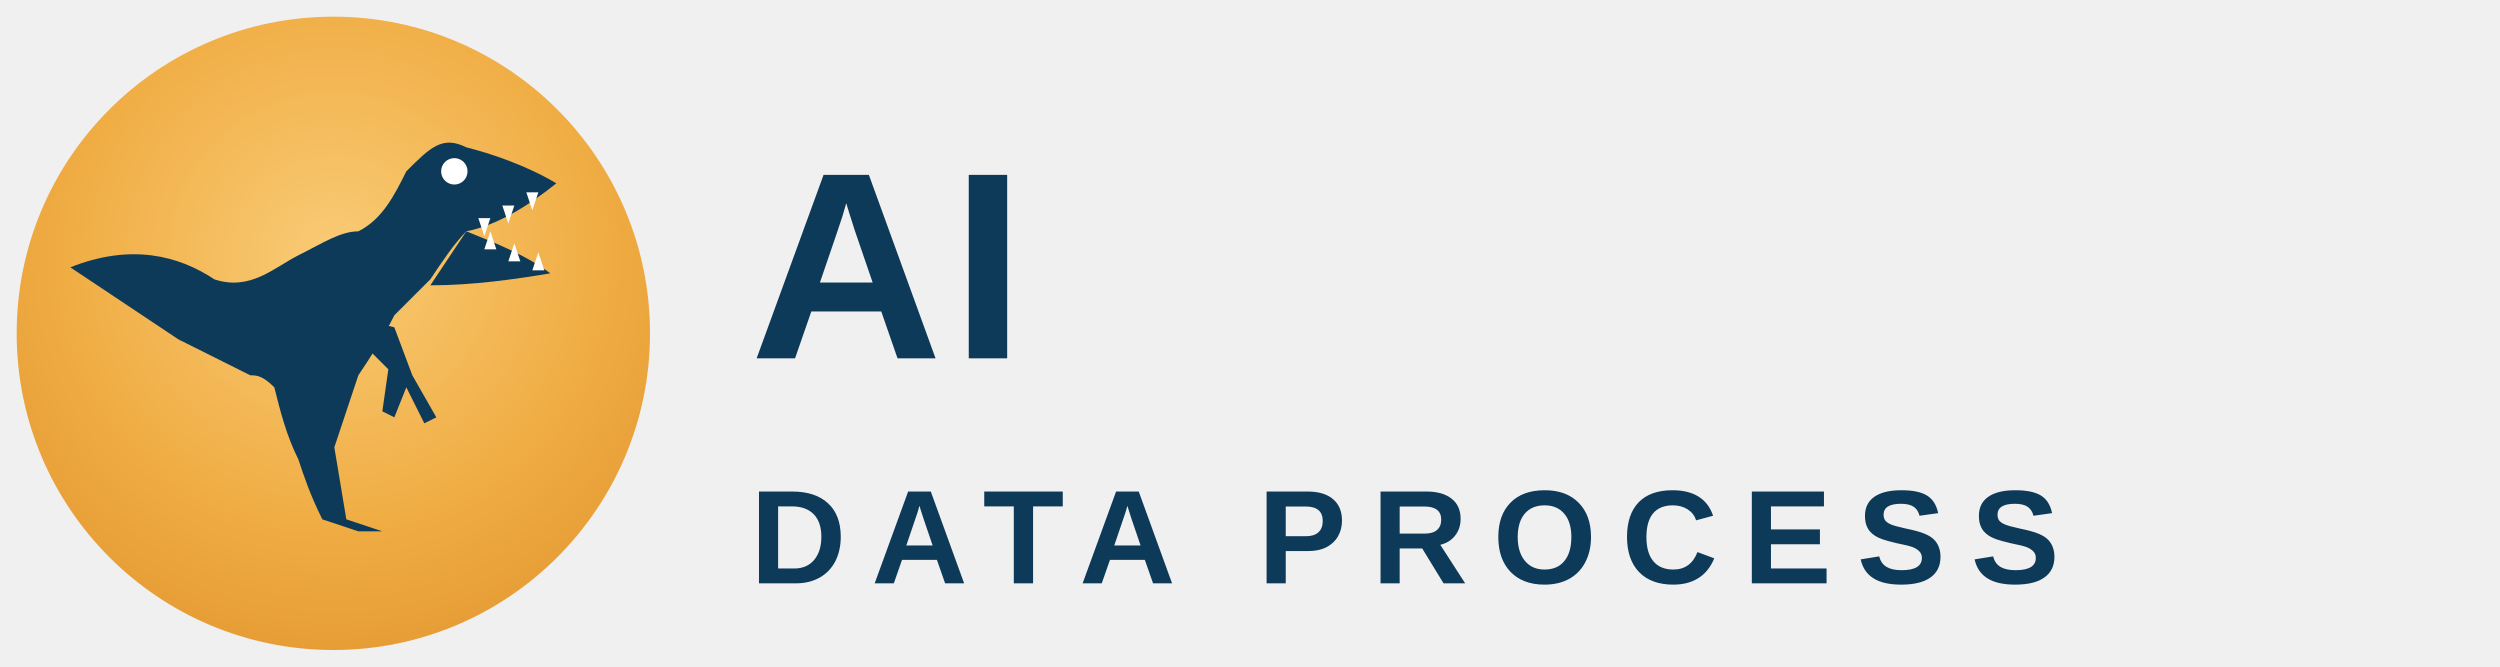
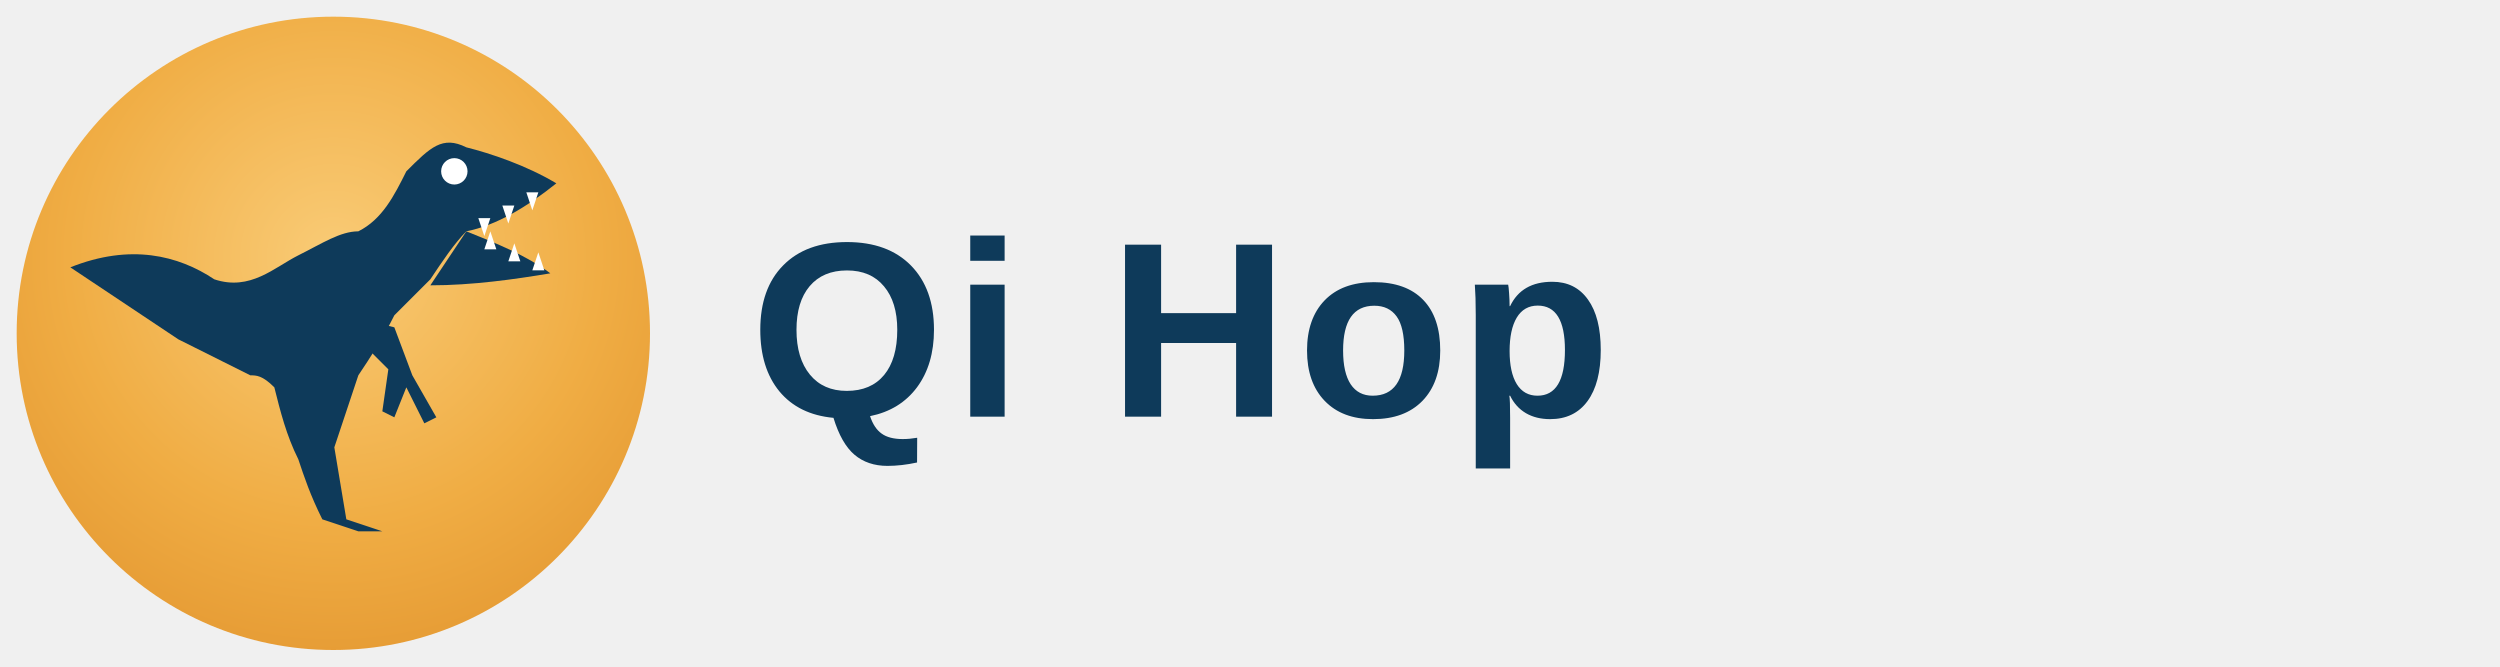
<svg xmlns="http://www.w3.org/2000/svg" version="1.1" viewBox="0 0 300 80" width="300" height="80">
  <defs>
    <radialGradient id="amber" cx="50%" cy="38%" r="72%">
      <stop offset="0%" stop-color="#F9CB76" />
      <stop offset="58%" stop-color="#F0AD44" />
      <stop offset="100%" stop-color="#E2952F" />
    </radialGradient>
  </defs>
  <circle cx="40" cy="40" r="38" fill="url(#amber)" />
  <g transform="translate(37.6,40) scale(0.72) translate(-50.5,-47)" fill="#0E3A5A">
    <path d="M 10 36                  C 20 32 28 34 34 38                  C 40 40 44 36 48 34                  C 52 32 55 30 58 30                  C 62 28 64 24 66 20                  C 70 16 72 14 76 16                  C 80 17 86 19 91 22                  C 86 26 81 29 76 30                  C 74 32 72 35 70 38                  C 68 40 66 42 64 44                  C 62 48 60 51 58 54                  C 56 60 55 63 54 66                  L 56 78                  L 62 80                  L 58 80                  L 52 78                  C 50 74 49 71 48 68                  C 46 64 45 60 44 56                  C 42 54 41 54 40 54                  C 36 52 32 50 28 48                  C 22 44 16 40 10 36 Z" />
    <path d="M 76 30                  C 81 32 86 34 90 37                  C 84 38 77 39 70 39 Z" />
    <path d="M 60 45                  L 64 46                  L 67 54                  L 71 61                  L 69 62                  L 66 56                  L 64 61                  L 62 60                  L 63 53                  L 59 49 Z" />
    <path d="M 86 23.5 L 88 23.5 L 87 26.5 Z                  M 82 25.7 L 84 25.7 L 83 28.7 Z                  M 78 27.8 L 80 27.8 L 79 30.8 Z" fill="#FFFFFF" />
    <path d="M 79 33 L 81 33 L 80 30 Z                  M 83 35 L 85 35 L 84 32 Z                  M 87 36.5 L 89 36.5 L 88 33.5 Z" fill="#FFFFFF" />
    <circle cx="74" cy="20" r="2.2" fill="#FFFFFF" />
  </g>
-   <g transform="translate(90,8)" fill="#0E3A5A">
-     <text x="0" y="35" font-family="Arial,Helvetica,sans-serif" font-size="32" font-weight="800" letter-spacing="1">AI</text>
-     <text x="0" y="62" font-family="Arial,Helvetica,sans-serif" font-size="16" font-weight="600" letter-spacing="3">DATA PROCESS</text>
-   </g>
+   <text x="90" y="50" font-family="Arial,Helvetica,sans-serif" font-size="30" font-weight="800" letter-spacing="1" fill="#0E3A5A">Qi Hop</text>
</svg>
